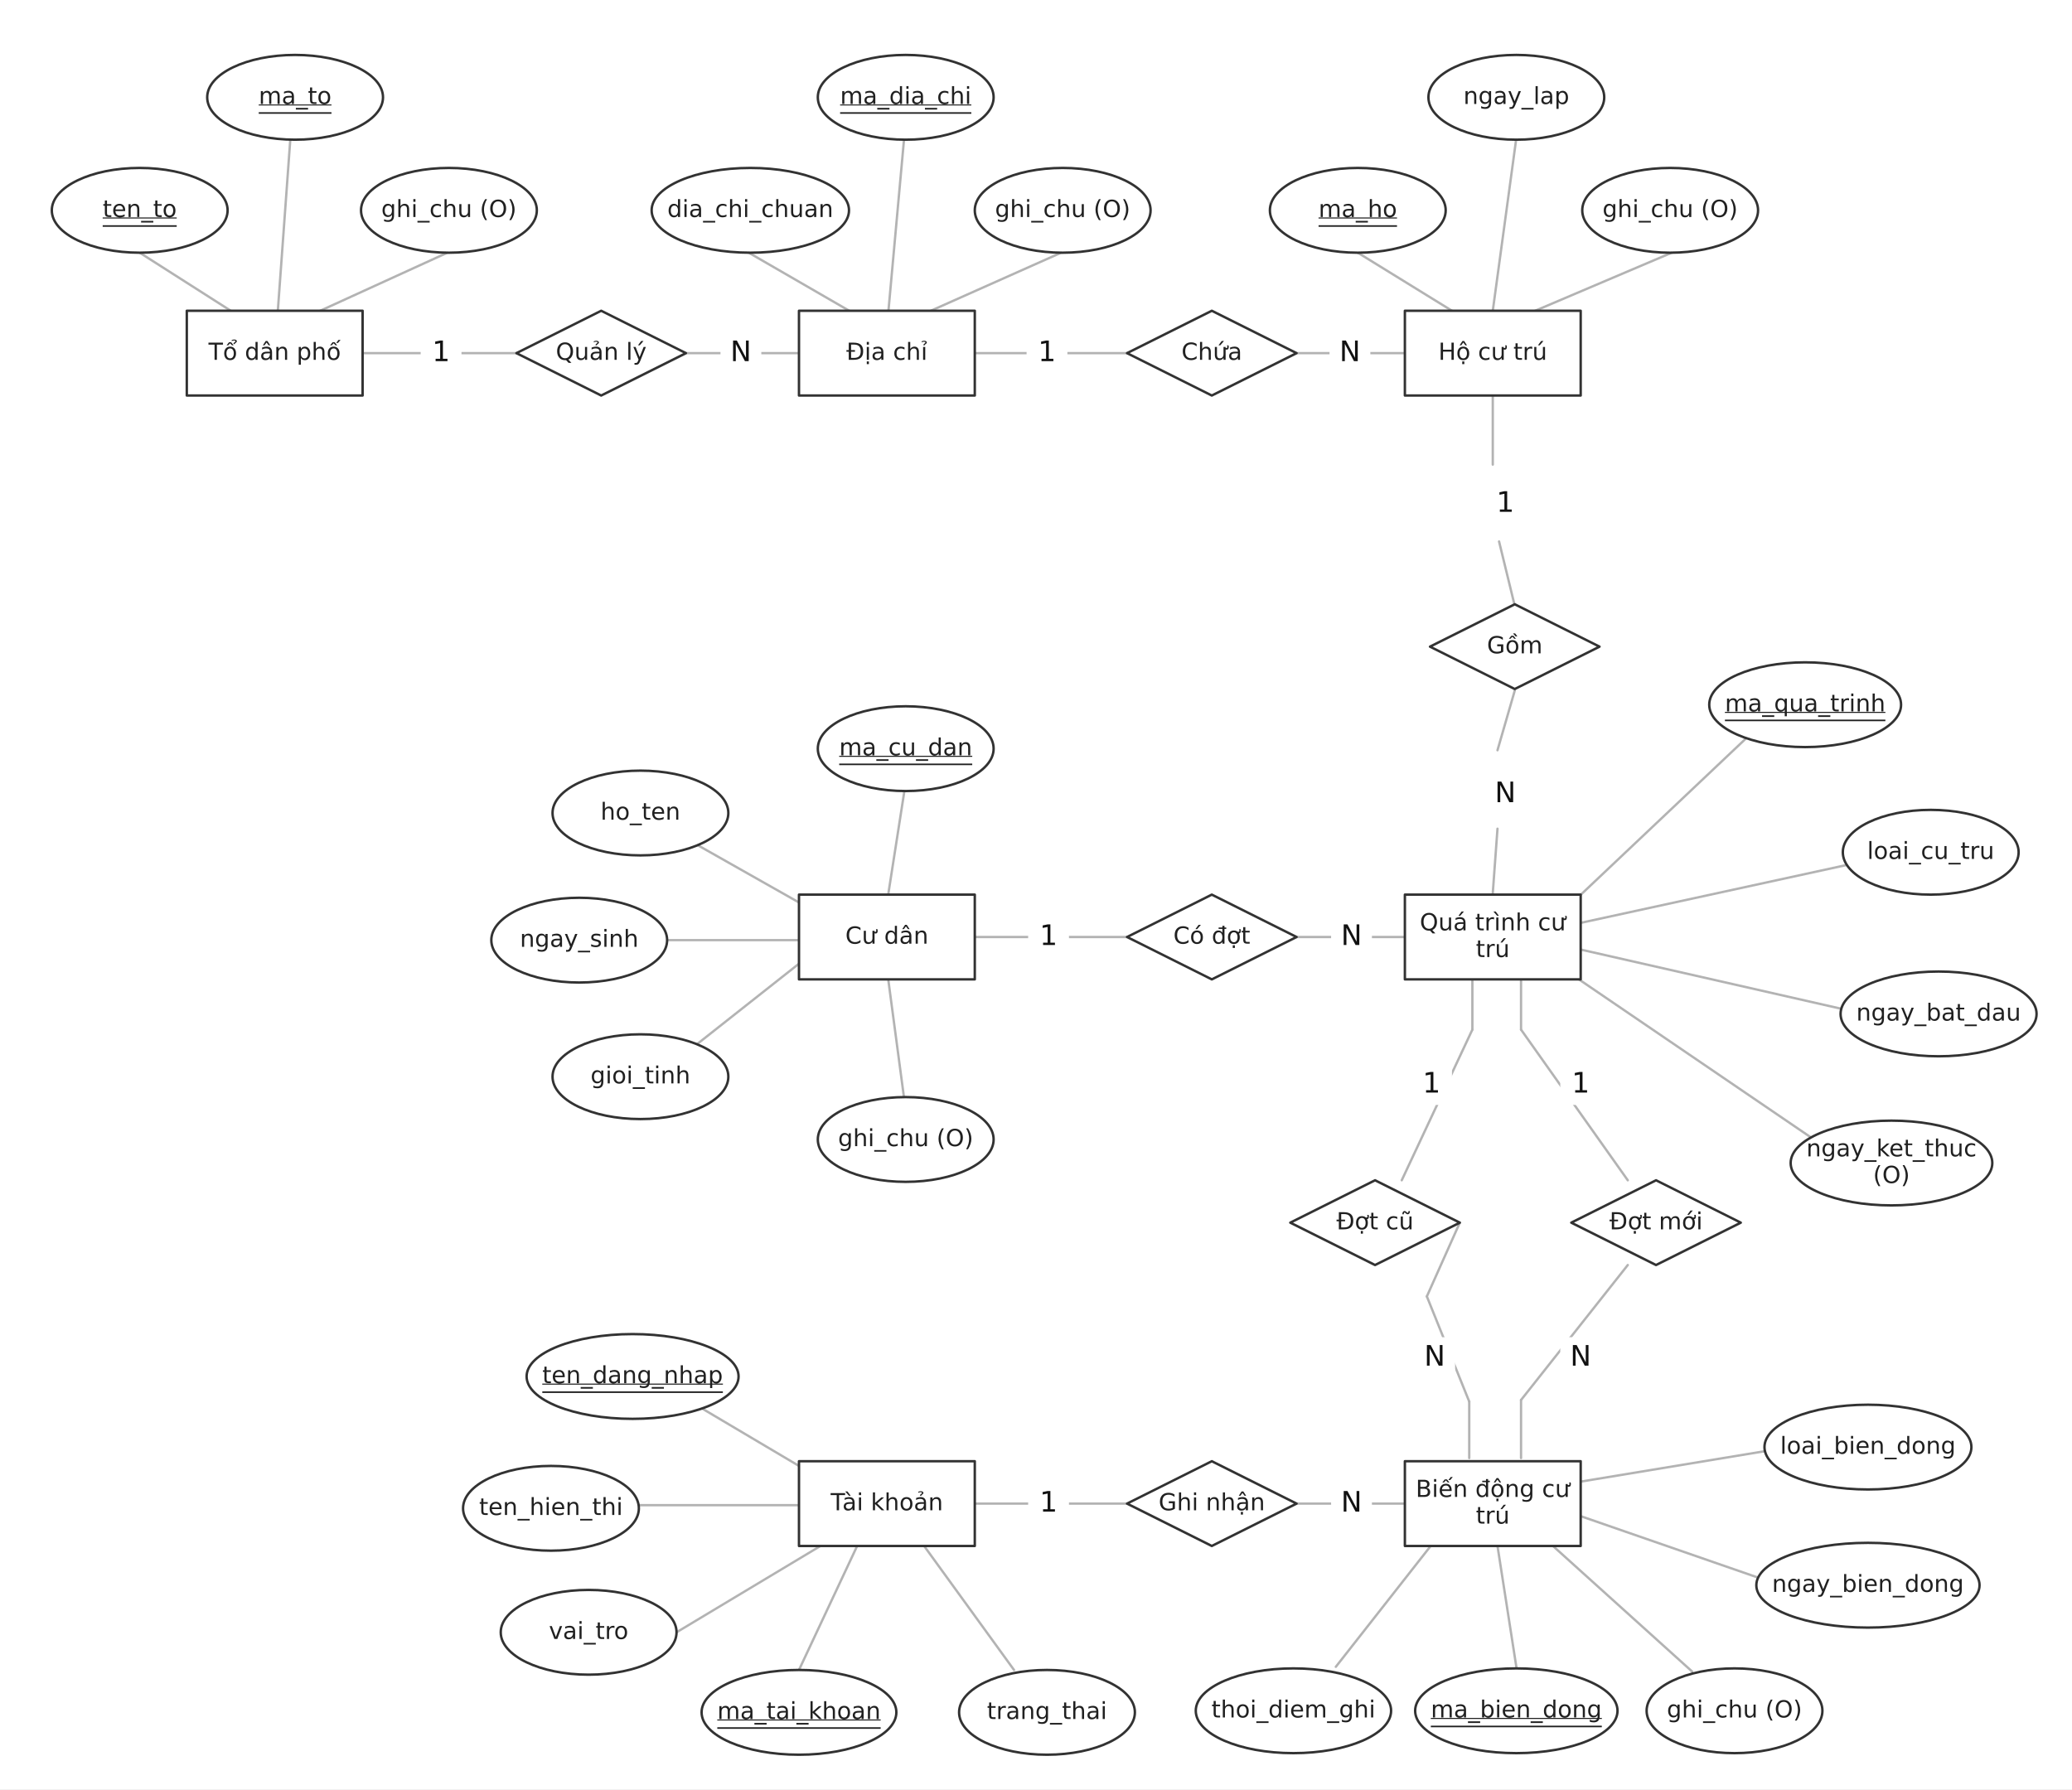
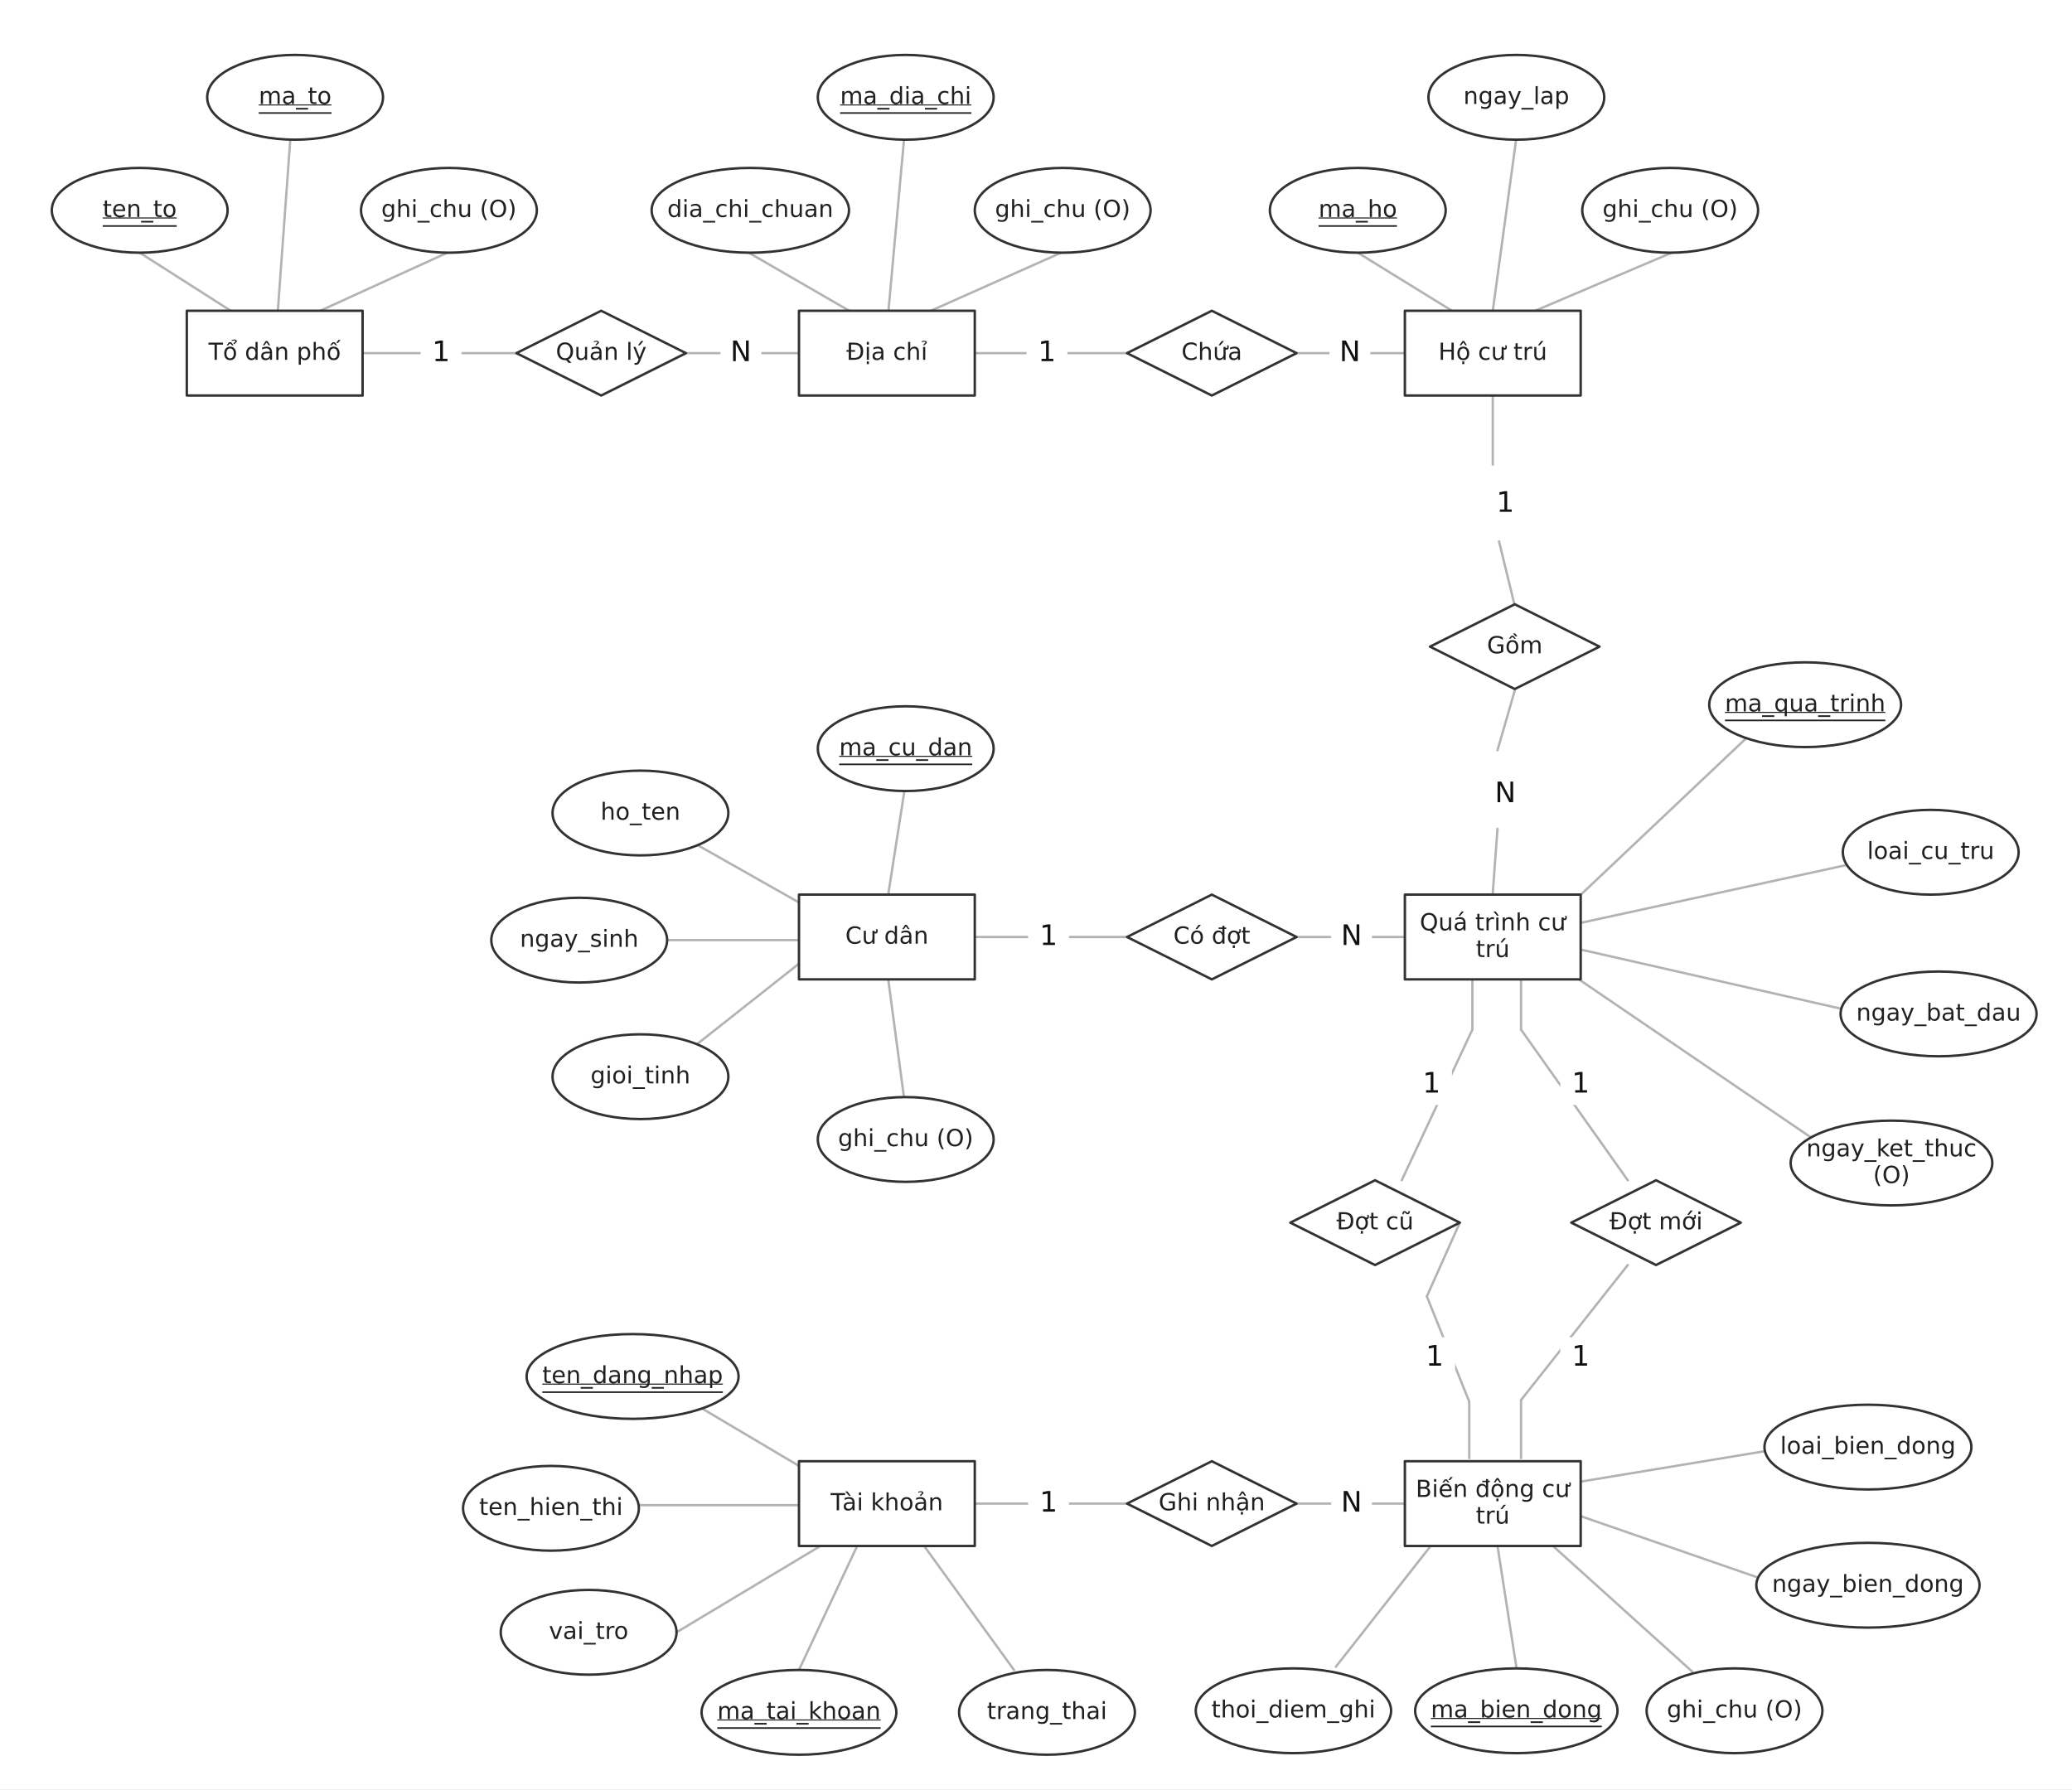
<svg xmlns="http://www.w3.org/2000/svg" width="1320" height="1140" viewBox="0 0 1320 1140">
  <style>
  .entity,.attr,.rel { fill:#fff; stroke:#323232; stroke-width:1.55; stroke-linejoin:round; }
  .link { fill:none; stroke:#b3b3b3; stroke-width:1.5; stroke-linecap:round; }
  .txt { font-family: "DejaVu Sans", Arial, sans-serif; font-size:15px; fill:#202020; text-anchor:middle; dominant-baseline:middle; }
  .card { font-family: "DejaVu Sans", Arial, sans-serif; font-size:18px; fill:#111; text-anchor:middle; dominant-baseline:middle; }
</style>
  <rect width="1320" height="1140" fill="white" />
  <line class="link" x1="185" y1="88" x2="177" y2="198" />
  <line class="link" x1="89" y1="161" x2="147" y2="198" />
  <line class="link" x1="285" y1="161" x2="204" y2="198" />
  <line class="link" x1="576" y1="88" x2="566" y2="198" />
  <line class="link" x1="477" y1="161" x2="541" y2="198" />
  <line class="link" x1="676" y1="161" x2="593" y2="198" />
  <line class="link" x1="966" y1="88" x2="951" y2="198" />
  <line class="link" x1="865" y1="161" x2="925" y2="198" />
  <line class="link" x1="1065" y1="161" x2="978" y2="198" />
  <line class="link" x1="231" y1="225" x2="330" y2="225" />
  <line class="link" x1="437" y1="225" x2="509" y2="225" />
  <line class="link" x1="620" y1="225" x2="718" y2="225" />
  <line class="link" x1="825" y1="225" x2="895" y2="225" />
  <line class="link" x1="951" y1="252" x2="951" y2="296" />
  <line class="link" x1="955" y1="345" x2="965" y2="386" />
  <line class="link" x1="965" y1="440" x2="954" y2="478" />
  <line class="link" x1="954" y1="528" x2="951" y2="569" />
  <line class="link" x1="576" y1="505" x2="566" y2="569" />
  <line class="link" x1="433" y1="532" x2="509" y2="575" />
  <line class="link" x1="424" y1="599" x2="509" y2="599" />
  <line class="link" x1="433" y1="674" x2="509" y2="614" />
  <line class="link" x1="576" y1="700" x2="566" y2="625" />
  <line class="link" x1="620" y1="597" x2="718" y2="597" />
  <line class="link" x1="826" y1="597" x2="895" y2="597" />
  <line class="link" x1="1005" y1="572" x2="1116" y2="467" />
  <line class="link" x1="1007" y1="588" x2="1177" y2="551" />
  <line class="link" x1="1007" y1="605" x2="1183" y2="645" />
  <line class="link" x1="1000" y1="620" x2="1160" y2="729" />
  <line class="link" x1="938" y1="625" x2="938" y2="656" />
  <line class="link" x1="938" y1="656" x2="893" y2="752" />
  <line class="link" x1="930" y1="779" x2="909" y2="826" />
  <line class="link" x1="909" y1="826" x2="936" y2="893" />
  <line class="link" x1="936" y1="893" x2="936" y2="929" />
  <line class="link" x1="969" y1="625" x2="969" y2="656" />
  <line class="link" x1="969" y1="656" x2="1037" y2="752" />
  <line class="link" x1="1037" y1="806" x2="969" y2="892" />
  <line class="link" x1="969" y1="892" x2="969" y2="929" />
  <line class="link" x1="428" y1="886" x2="509" y2="934" />
  <line class="link" x1="407" y1="959" x2="509" y2="959" />
  <line class="link" x1="431" y1="1040" x2="526" y2="983" />
  <line class="link" x1="509" y1="1064" x2="547" y2="983" />
  <line class="link" x1="646" y1="1064" x2="588" y2="984" />
  <line class="link" x1="620" y1="958" x2="718" y2="958" />
  <line class="link" x1="825" y1="958" x2="895" y2="958" />
  <line class="link" x1="1007" y1="944" x2="1134" y2="923" />
  <line class="link" x1="1007" y1="966" x2="1134" y2="1010" />
  <line class="link" x1="986" y1="982" x2="1078" y2="1065" />
  <line class="link" x1="954" y1="985" x2="966" y2="1062" />
  <line class="link" x1="913" y1="983" x2="851" y2="1062" />
  <ellipse class="attr" cx="188" cy="62" rx="56" ry="27" />
  <text class="txt" x="188" y="62" text-decoration="underline">ma_to</text>
  <line x1="164.828" y1="72" x2="211.172" y2="72" stroke="#202020" stroke-width="1" />
  <ellipse class="attr" cx="89" cy="134" rx="56" ry="27" />
  <text class="txt" x="89" y="134" text-decoration="underline">ten_to</text>
  <line x1="65.422" y1="144" x2="112.578" y2="144" stroke="#202020" stroke-width="1" />
  <ellipse class="attr" cx="286" cy="134" rx="56" ry="27" />
  <text class="txt" x="286" y="134">ghi_chu (O)</text>
  <ellipse class="attr" cx="577" cy="62" rx="56" ry="27" />
  <text class="txt" x="577" y="62" text-decoration="underline">ma_dia_chi</text>
  <line x1="535.203" y1="72" x2="618.797" y2="72" stroke="#202020" stroke-width="1" />
  <ellipse class="attr" cx="478" cy="134" rx="62.867" ry="27" />
  <text class="txt" x="478" y="134">dia_chi_chuan</text>
  <ellipse class="attr" cx="677" cy="134" rx="56" ry="27" />
  <text class="txt" x="677" y="134">ghi_chu (O)</text>
  <ellipse class="attr" cx="966" cy="62" rx="56" ry="27" />
  <text class="txt" x="966" y="62">ngay_lap</text>
  <ellipse class="attr" cx="865" cy="134" rx="56" ry="27" />
  <text class="txt" x="865" y="134" text-decoration="underline">ma_ho</text>
  <line x1="840.016" y1="144" x2="889.984" y2="144" stroke="#202020" stroke-width="1" />
  <ellipse class="attr" cx="1064" cy="134" rx="56" ry="27" />
  <text class="txt" x="1064" y="134">ghi_chu (O)</text>
  <rect class="entity" x="119" y="198" width="112" height="54" rx="0" />
  <text class="txt" x="175" y="225">Tổ dân phố</text>
  <path class="rel" d="M 383 198 L 437 225 L 383 252 L 329 225 Z" />
  <text class="txt" x="383" y="225">Quản lý</text>
  <rect class="entity" x="509" y="198" width="112" height="54" rx="0" />
  <text class="txt" x="565" y="225">Địa chỉ</text>
  <path class="rel" d="M 772 198 L 826 225 L 772 252 L 718 225 Z" />
  <text class="txt" x="772" y="225">Chứa</text>
  <rect class="entity" x="895" y="198" width="112" height="54" rx="0" />
  <text class="txt" x="951" y="225">Hộ cư trú</text>
  <path class="rel" d="M 965 385 L 1019 412 L 965 439 L 911 412 Z" />
  <text class="txt" x="965" y="412">Gồm</text>
  <ellipse class="attr" cx="577" cy="477" rx="56" ry="27" />
  <text class="txt" x="577" y="477" text-decoration="underline">ma_cu_dan</text>
  <line x1="534.625" y1="487" x2="619.375" y2="487" stroke="#202020" stroke-width="1" />
  <ellipse class="attr" cx="408" cy="518" rx="56" ry="27" />
  <text class="txt" x="408" y="518">ho_ten</text>
  <ellipse class="attr" cx="369" cy="599" rx="56" ry="27" />
  <text class="txt" x="369" y="599">ngay_sinh</text>
  <ellipse class="attr" cx="408" cy="686" rx="56" ry="27" />
  <text class="txt" x="408" y="686">gioi_tinh</text>
  <ellipse class="attr" cx="577" cy="726" rx="56" ry="27" />
  <text class="txt" x="577" y="726">ghi_chu (O)</text>
  <ellipse class="attr" cx="1150" cy="449" rx="61.109" ry="27" />
  <text class="txt" x="1150" y="449" text-decoration="underline">ma_qua_trinh</text>
  <line x1="1098.891" y1="459" x2="1201.109" y2="459" stroke="#202020" stroke-width="1" />
  <ellipse class="attr" cx="1230" cy="543" rx="56" ry="27" />
  <text class="txt" x="1230" y="543">loai_cu_tru</text>
  <ellipse class="attr" cx="1235" cy="646" rx="62.43" ry="27" />
  <text class="txt" x="1235" y="646">ngay_bat_dau</text>
  <ellipse class="attr" cx="1205" cy="741" rx="64.234" ry="27" />
  <text class="txt" x="1205" y="732.5">ngay_ket_thuc</text>
  <text class="txt" x="1205" y="749.5">(O)</text>
  <rect class="entity" x="509" y="570" width="112" height="54" rx="0" />
  <text class="txt" x="565" y="597">Cư dân</text>
  <path class="rel" d="M 772 570 L 826 597 L 772 624 L 718 597 Z" />
  <text class="txt" x="772" y="597">Có đợt</text>
  <rect class="entity" x="895" y="570" width="112" height="54" rx="0" />
  <text class="txt" x="951" y="588.5">Quá trình cư</text>
  <text class="txt" x="951" y="605.5">trú</text>
  <path class="rel" d="M 876 752 L 930 779 L 876 806 L 822 779 Z" />
  <text class="txt" x="876" y="779">Đợt cũ</text>
  <path class="rel" d="M 1055 752 L 1109 779 L 1055 806 L 1001 779 Z" />
  <text class="txt" x="1055" y="779">Đợt mới</text>
  <ellipse class="attr" cx="403" cy="877" rx="67.516" ry="27" />
  <text class="txt" x="403" y="877" text-decoration="underline">ten_dang_nhap</text>
  <line x1="345.484" y1="887" x2="460.516" y2="887" stroke="#202020" stroke-width="1" />
  <ellipse class="attr" cx="351" cy="961" rx="56" ry="27" />
  <text class="txt" x="351" y="961">ten_hien_thi</text>
  <ellipse class="attr" cx="375" cy="1040" rx="56" ry="27" />
  <text class="txt" x="375" y="1040">vai_tro</text>
  <ellipse class="attr" cx="509" cy="1091" rx="62.039" ry="27" />
  <text class="txt" x="509" y="1091" text-decoration="underline">ma_tai_khoan</text>
  <line x1="456.961" y1="1101" x2="561.039" y2="1101" stroke="#202020" stroke-width="1" />
  <ellipse class="attr" cx="667" cy="1091" rx="56" ry="27" />
  <text class="txt" x="667" y="1091">trang_thai</text>
  <ellipse class="attr" cx="1190" cy="922" rx="65.914" ry="27" />
  <text class="txt" x="1190" y="922">loai_bien_dong</text>
  <ellipse class="attr" cx="1190" cy="1010" rx="71.102" ry="27" />
  <text class="txt" x="1190" y="1010">ngay_bien_dong</text>
  <ellipse class="attr" cx="1105" cy="1090" rx="56" ry="27" />
  <text class="txt" x="1105" y="1090">ghi_chu (O)</text>
  <ellipse class="attr" cx="966" cy="1090" rx="64.461" ry="27" />
  <text class="txt" x="966" y="1090" text-decoration="underline">ma_bien_dong</text>
  <line x1="911.539" y1="1100" x2="1020.461" y2="1100" stroke="#202020" stroke-width="1" />
  <ellipse class="attr" cx="824" cy="1090" rx="62.219" ry="27" />
  <text class="txt" x="824" y="1090">thoi_diem_ghi</text>
  <rect class="entity" x="509" y="931" width="112" height="54" rx="0" />
  <text class="txt" x="565" y="958">Tài khoản</text>
  <path class="rel" d="M 772 931 L 826 958 L 772 985 L 718 958 Z" />
  <text class="txt" x="772" y="958">Ghi nhận</text>
  <rect class="entity" x="895" y="931" width="112" height="54" rx="0" />
  <text class="txt" x="951" y="949.5">Biến động cư</text>
  <text class="txt" x="951" y="966.5">trú</text>
  <rect x="268" y="212" width="26" height="26" fill="white" />
  <text class="card" x="281" y="225">1</text>
  <rect x="459" y="212" width="26" height="26" fill="white" />
  <text class="card" x="472" y="225">N</text>
  <rect x="654" y="212" width="26" height="26" fill="white" />
  <text class="card" x="667" y="225">1</text>
  <rect x="847" y="212" width="26" height="26" fill="white" />
  <text class="card" x="860" y="225">N</text>
  <rect x="946" y="308" width="26" height="26" fill="white" />
  <text class="card" x="959" y="321">1</text>
  <rect x="946" y="493" width="26" height="26" fill="white" />
  <text class="card" x="959" y="506">N</text>
  <rect x="655" y="584" width="26" height="26" fill="white" />
  <text class="card" x="668" y="597">1</text>
  <rect x="848" y="584" width="26" height="26" fill="white" />
  <text class="card" x="861" y="597">N</text>
  <rect x="899" y="678" width="26" height="26" fill="white" />
  <text class="card" x="912" y="691">1</text>
  <rect x="994" y="678" width="26" height="26" fill="white" />
  <text class="card" x="1007" y="691">1</text>
  <rect x="901" y="852" width="26" height="26" fill="white" />
-   <text class="card" x="914" y="865">N</text>
+   <text class="card" x="914" y="865">1</text>
  <rect x="994" y="852" width="26" height="26" fill="white" />
-   <text class="card" x="1007" y="865">N</text>
+   <text class="card" x="1007" y="865">1</text>
  <rect x="655" y="945" width="26" height="26" fill="white" />
  <text class="card" x="668" y="958">1</text>
  <rect x="848" y="945" width="26" height="26" fill="white" />
  <text class="card" x="861" y="958">N</text>
</svg>
